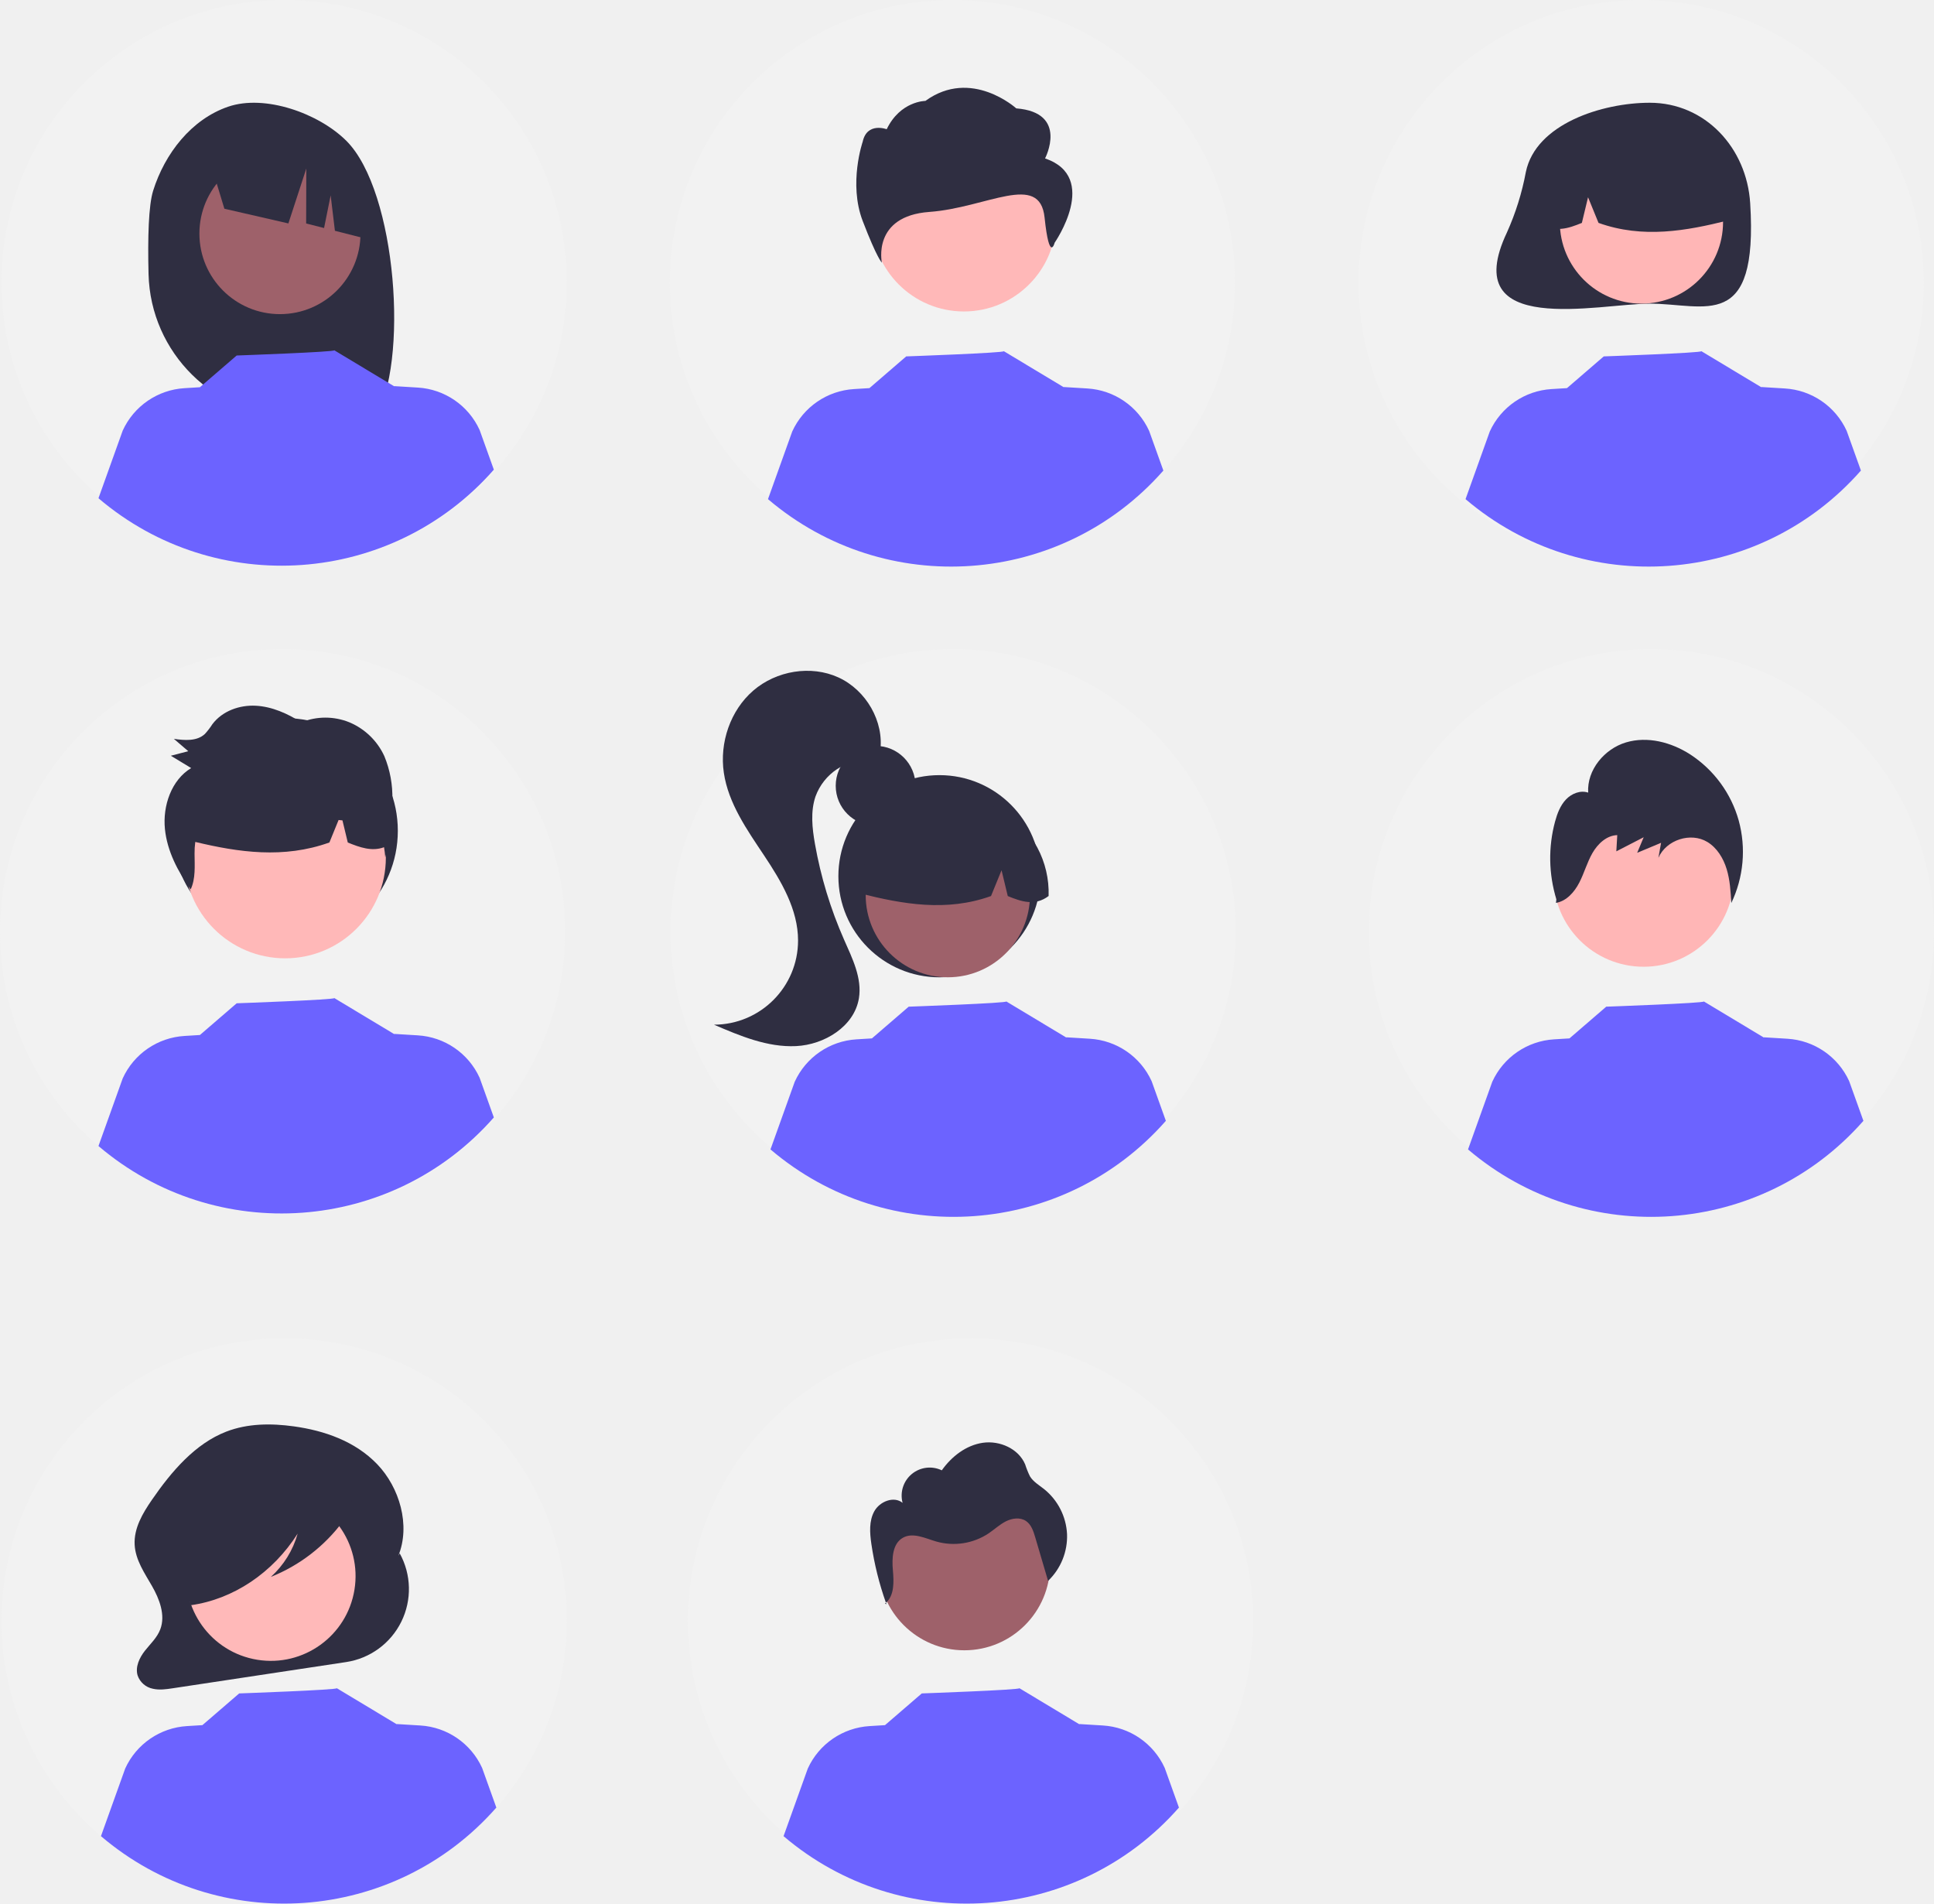
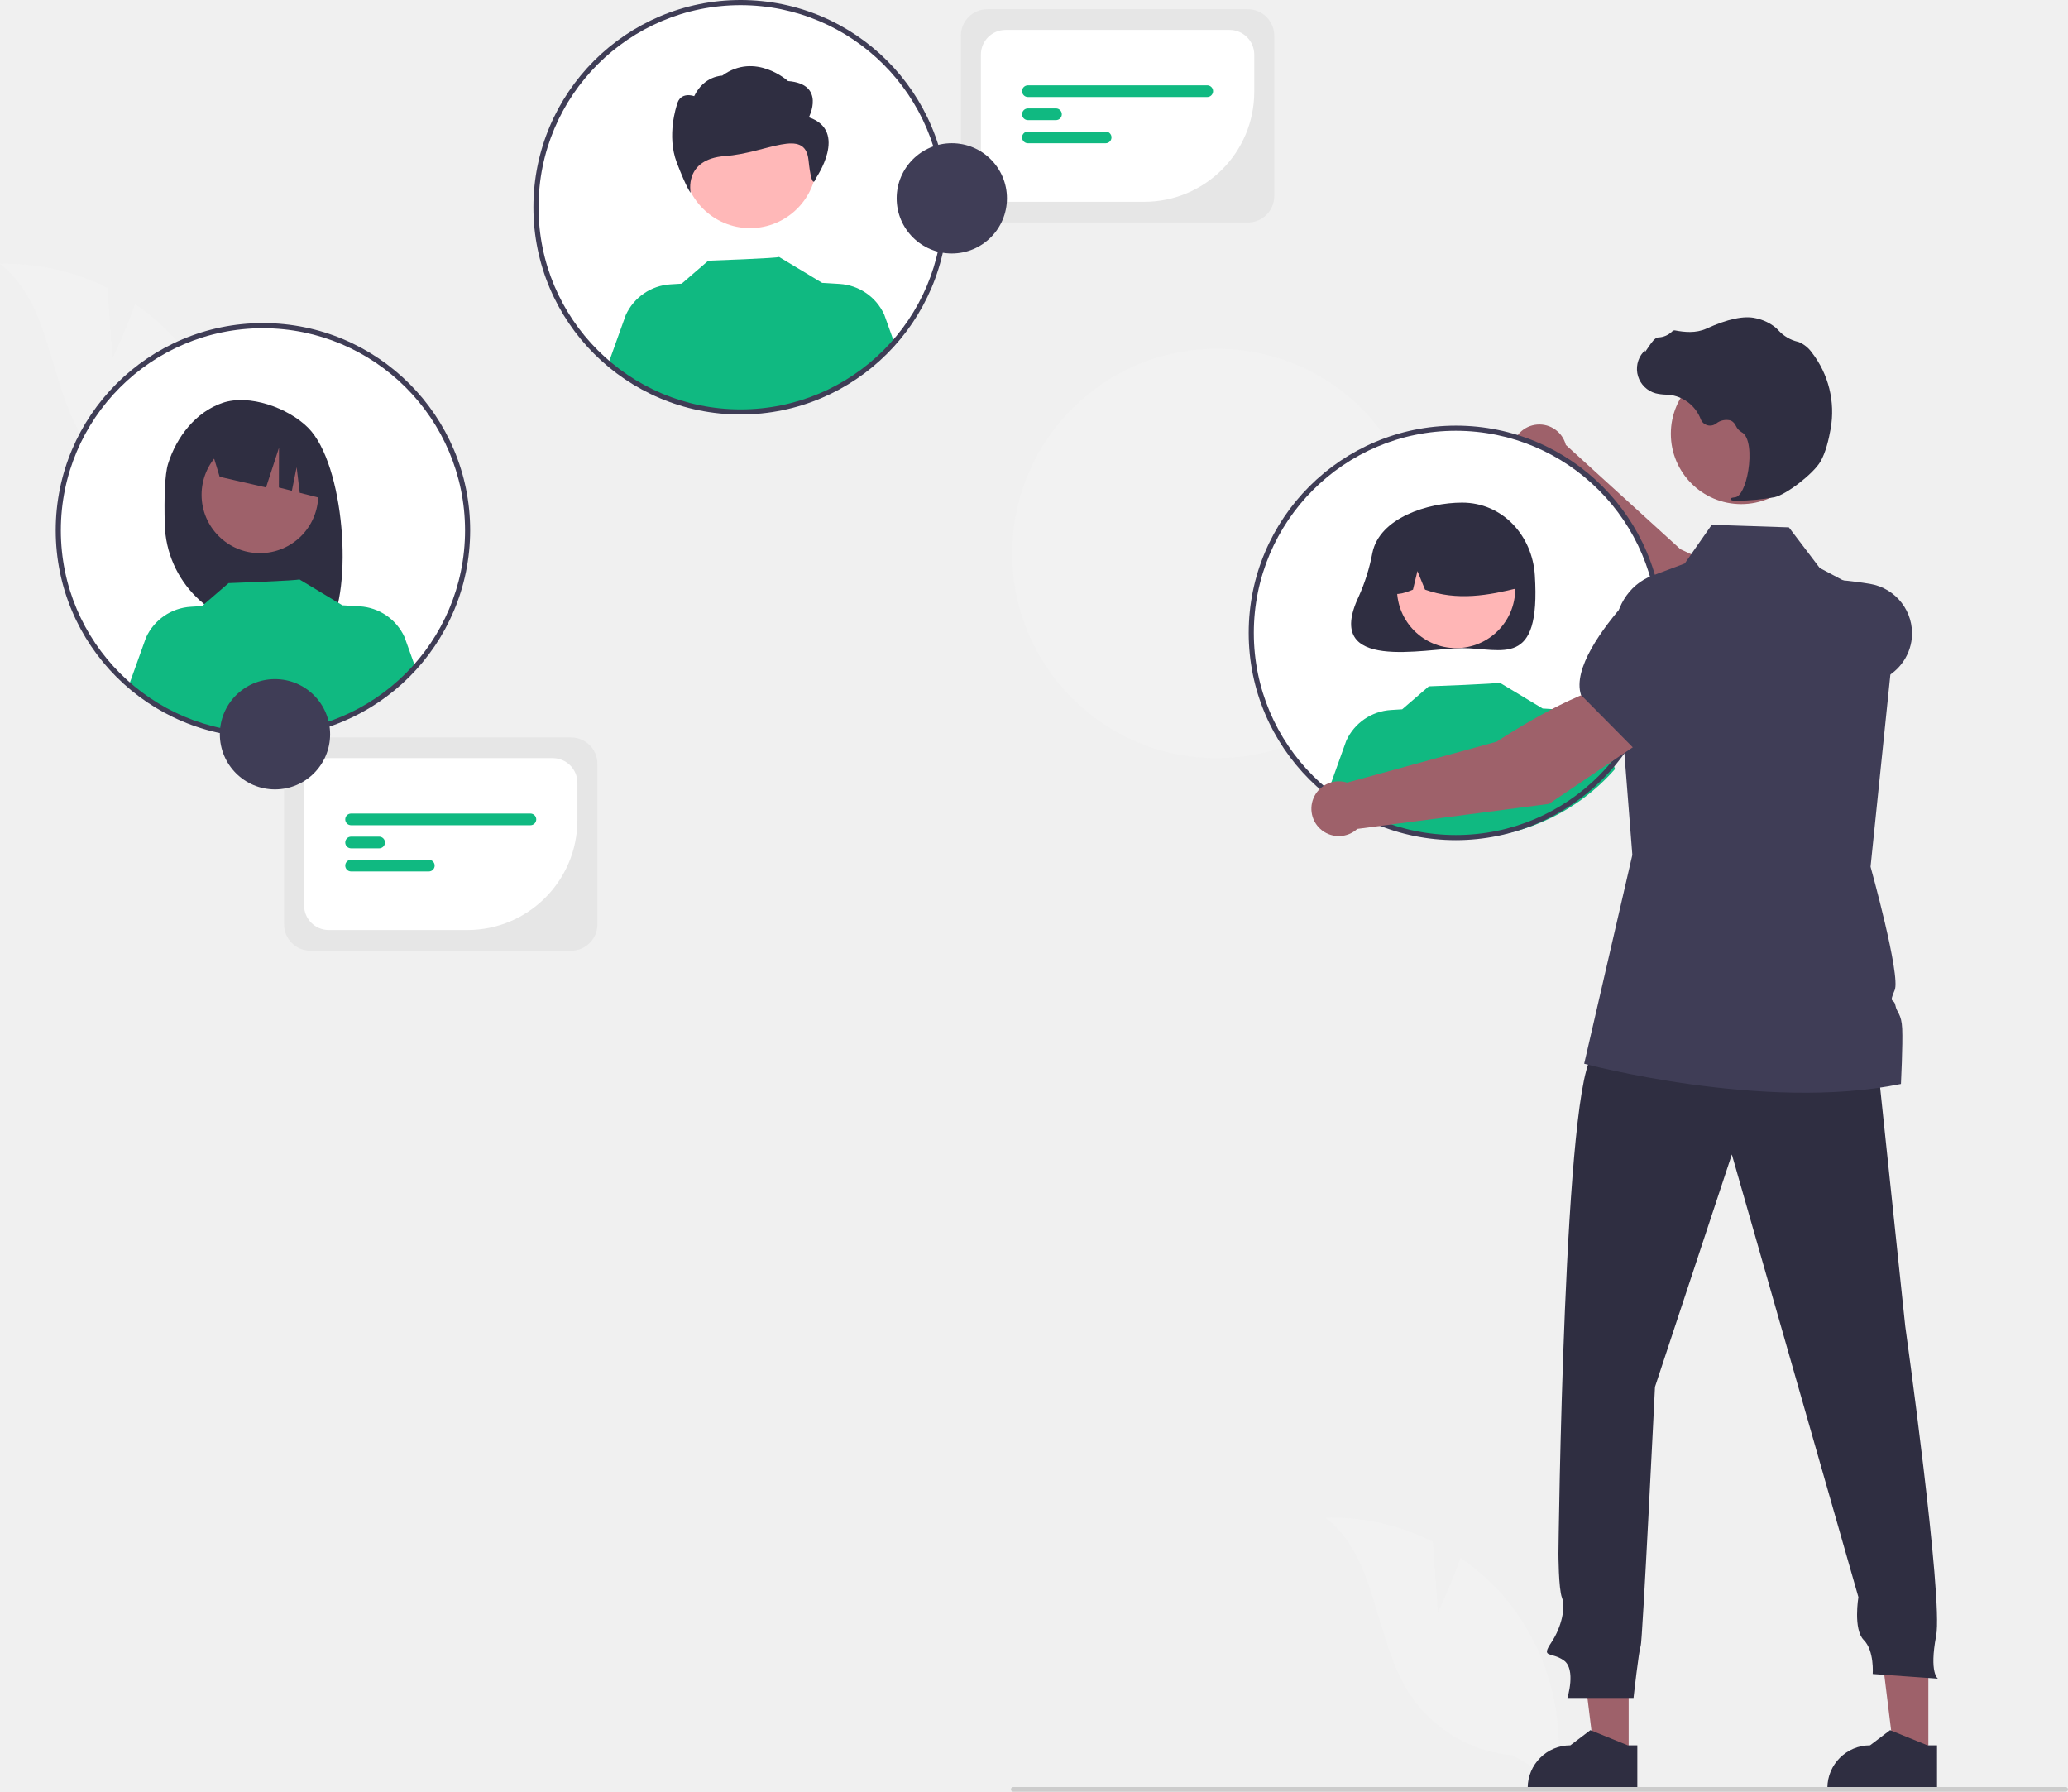
- <svg xmlns="http://www.w3.org/2000/svg" data-name="Layer 1" viewBox="0 0 776.32 764.051">
-   <circle cx="113.44" cy="373.971" r="113.44" fill="#f2f2f2" />
-   <circle cx="114.454" cy="333.464" r="45.236" fill="#2f2e41" />
-   <path d="M439.335,181.616a113.44,113.44,0,1,1-113.239-113.641A113.147,113.147,0,0,1,439.335,181.616Z" transform="translate(-211.84 -67.97468)" fill="#f2f2f2" />
-   <circle cx="382.63" cy="373.971" r="113.44" fill="#f2f2f2" />
-   <circle cx="382.3" cy="113.44" r="113.44" fill="#f2f2f2" />
-   <circle cx="658.78" cy="113.44" r="113.44" fill="#f2f2f2" />
-   <circle cx="662.88" cy="373.971" r="113.44" fill="#f2f2f2" />
-   <path d="M439.335,718.585a113.44,113.44,0,1,1-113.44-113.44A112.938,112.938,0,0,1,439.335,718.585Z" transform="translate(-211.84 -67.97468)" fill="#f2f2f2" />
-   <circle cx="389.59" cy="650.611" r="113.44" fill="#f2f2f2" />
-   <path d="M273.316,144.513c4.691-14.949,15.357-28.66,30.109-33.713,14.753-5.054,36.355,2.645,47.445,13.698,20.287,20.219,25.238,89.677,11.3,111.627-2.772-.147-12.339-.255-15.145-.36L343.057,222.534v13.099q-6.705-.207-13.516-.286A58.821,58.821,0,0,1,271.467,177.977C271.104,163.418,271.468,150.404,273.316,144.513Z" transform="translate(-211.84 -67.97468)" fill="#2f2e41" />
-   <circle cx="112.372" cy="93.753" r="32.33" fill="#9e616a" />
-   <path d="M296.311,133.335l37.224-18.639,0,0a46.787,46.787,0,0,1,27.403,38.764l.928,11.114-15.588-3.968-1.708-14.211-2.647,13.103-7.194-1.83.068-22.063-7.198,22.047-25.693-5.903Z" transform="translate(-211.84 -67.97468)" fill="#2f2e41" />
-   <circle cx="351.479" cy="315.388" r="16.016" fill="#2f2e41" />
-   <circle cx="377.104" cy="351.691" r="40.573" fill="#2f2e41" />
-   <circle cx="380.462" cy="359.284" r="32.97" fill="#9e616a" />
-   <path d="M614.692,393.65A37.767,37.767,0,0,0,557.273,426.61c16.8,4.218,34.45,7.446,52.366,1.009l4.231-10.355,2.494,10.363c5.456,2.23,10.926,4.117,16.396-.022A38.562,38.562,0,0,0,614.692,393.65Z" transform="translate(-211.84 -67.97468)" fill="#2f2e41" />
-   <path d="M548.407,339.886c-11.075-5.078-24.971-2.695-34.192,5.267-9.222,7.963-13.606,20.922-11.825,32.975,1.816,12.296,9.291,22.884,16.181,33.228,6.89,10.344,13.622,21.679,13.614,34.108a33.811,33.811,0,0,1-33.744,33.79c10.507,4.523,21.473,9.135,32.899,8.599,11.426-.536,23.403-7.882,25.267-19.168,1.343-8.132-2.647-16.062-5.974-23.602a166.953,166.953,0,0,1-11.668-38.409c-1.111-6.312-1.835-12.949.223-19.019a22.333,22.333,0,0,1,22.186-14.655l3.775-3.397C566.828,357.536,559.482,344.964,548.407,339.886Z" transform="translate(-211.84 -67.97468)" fill="#2f2e41" />
-   <path d="M824.323,137.043a106.585,106.585,0,0,1-7.605,24.271c-20.011,42.333,36.976,28.535,57.342,28.535,22.267,0,43.571,11.709,40.317-40.317-1.39-22.223-18.051-40.317-40.317-40.317C855.041,109.215,828.3,117.668,824.323,137.043Z" transform="translate(-211.84 -67.97468)" fill="#2f2e41" />
-   <circle cx="658.884" cy="89.102" r="32.762" fill="#ffb6b6" />
-   <path d="M848.475,123.68a37.528,37.528,0,0,1,57.056,32.752c-16.694,4.191-34.232,7.399-52.035,1.003l-4.204-10.29-2.479,10.297c-5.422,2.216-10.857,4.091-16.293-.021A38.318,38.318,0,0,1,848.475,123.68Z" transform="translate(-211.84 -67.97468)" fill="#2f2e41" />
-   <circle cx="114.472" cy="344.231" r="40.411" fill="#ffb8b8" />
-   <circle id="bf829f4c-57e2-46a5-971d-584c2690be65" data-name="ab6171fa-7d69-4734-b81c-8dff60f9761b" cx="387.093" cy="627.963" r="34.415" fill="#9e616a" />
-   <circle cx="386.924" cy="88.021" r="36.991" fill="#ffb8b8" />
-   <path id="bd502a69-4a38-4003-a7a1-fa248c8198be-746" data-name="bf427902-b9bf-4946-b5d7-5c1c7e04535e" d="M631.333,131.559s9.631-18.412-11.558-20.086c0,0-18.064-16.386-36.475-2.996,0,0-10.043,0-15.535,11.365,0,0-7.899-2.996-9.634,5.021,0,0-5.78,16.738,0,31.802s7.699,16.738,7.699,16.738-4.055-18.694,19.062-20.368,44.325-16.156,46.251,2.256,4.044,10.094,4.044,10.094S653.485,139.091,631.333,131.559Z" transform="translate(-211.84 -67.97468)" fill="#2f2e41" />
-   <circle cx="659.749" cy="351.812" r="36.211" fill="#ffb6b6" />
-   <path d="M372.289,691.442v-0l-.561,1.012c4.996-12.313.453-27.485-8.459-36.769-8.912-9.284-21.302-13.529-33.502-15.212-9.057-1.25-18.457-1.214-27.069,2.104-12.471,4.804-21.998,15.925-29.953,27.494-3.639,5.291-7.216,11.324-6.854,17.938.337,6.138,3.98,11.346,6.963,16.553,2.984,5.207,5.475,11.668,3.334,17.351-1.276,3.387-3.973,5.826-6.161,8.597s-3.988,6.515-2.931,9.991a8.152,8.152,0,0,0,6.073,5.278c2.645.616,5.39.214,8.069-.191L350.777,735.08A29.637,29.637,0,0,0,372.289,691.442Z" transform="translate(-211.84 -67.97468)" fill="#2f2e41" />
-   <circle cx="320.565" cy="700.596" r="33.999" transform="translate(-634.1737 836.8236) rotate(-80.78253)" fill="#ffb9b9" />
-   <path d="M411.075,793.485a113.4,113.4,0,0,1-158.71,11.47l9.73-27.15a29.197,29.197,0,0,1,24.8-17.03l6.19-.38,14.76-12.73s39.77-1.42,39.18-2.1l24.09,14.49-.02-.1,9.47.58a29.184,29.184,0,0,1,24.8,17.03Z" transform="translate(-211.84 -67.97468)" fill="#6c63ff" />
-   <path d="M685.075,793.485a113.4,113.4,0,0,1-158.71,11.47l9.73-27.15a29.197,29.197,0,0,1,24.8-17.03l6.19-.38,14.76-12.73s39.77-1.42,39.18-2.1l24.09,14.49-.02-.1,9.47.58a29.184,29.184,0,0,1,24.8,17.03Z" transform="translate(-211.84 -67.97468)" fill="#6c63ff" />
-   <path d="M352.814,669.041c-.878-4.643-5.613-6.766-9.67-7.795a93.151,93.151,0,0,0-36.036-1.979c-8.767,1.25-17.742,4.007-24.103,10.85a32.417,32.417,0,0,0-8.197,20.877,24.861,24.861,0,0,0,2.976,13.263c2.289,3.875,6.191,6.685,10.219,6.586l.408,1.419c17.07-2.378,32.926-12.999,42.913-28.744a36.825,36.825,0,0,1-10.759,17.38,67.034,67.034,0,0,0,28.937-22.302C351.521,675.915,353.481,672.573,352.814,669.041Z" transform="translate(-211.84 -67.97468)" fill="#2f2e41" />
-   <path d="M410.075,516.485a113.4,113.4,0,0,1-158.71,11.47l9.73-27.15a29.197,29.197,0,0,1,24.8-17.03l6.19-.38,14.76-12.73s39.77-1.42,39.18-2.1l24.09,14.49-.02-.1,9.47.58a29.184,29.184,0,0,1,24.8,17.03Z" transform="translate(-211.84 -67.97468)" fill="#6c63ff" />
-   <path d="M679.825,517.845a113.4,113.4,0,0,1-158.71,11.47l9.73-27.15a29.197,29.197,0,0,1,24.8-17.03l6.19-.38,14.76-12.73s39.77-1.42,39.18-2.1l24.09,14.49-.02-.1,9.47.58a29.184,29.184,0,0,1,24.8,17.03Z" transform="translate(-211.84 -67.97468)" fill="#6c63ff" />
-   <path d="M959.825,517.845a113.4,113.4,0,0,1-158.71,11.47l9.73-27.15a29.197,29.197,0,0,1,24.8-17.03l6.19-.38,14.76-12.73s39.77-1.42,39.18-2.1l24.09,14.49-.02-.1,9.47.58a29.184,29.184,0,0,1,24.8,17.03Z" transform="translate(-211.84 -67.97468)" fill="#6c63ff" />
-   <path d="M410.075,256.485a113.4,113.4,0,0,1-158.71,11.47l9.73-27.15a29.197,29.197,0,0,1,24.8-17.03l6.19-.38,14.76-12.73s39.77-1.42,39.18-2.1l24.09,14.49-.02-.1,9.47.58a29.184,29.184,0,0,1,24.8,17.03Z" transform="translate(-211.84 -67.97468)" fill="#6c63ff" />
-   <path d="M678.825,256.845a113.4,113.4,0,0,1-158.71,11.47l9.73-27.15a29.197,29.197,0,0,1,24.8-17.03l6.19-.38,14.76-12.73s39.77-1.42,39.18-2.1l24.09,14.49-.02-.1,9.47.58a29.184,29.184,0,0,1,24.8,17.03Z" transform="translate(-211.84 -67.97468)" fill="#6c63ff" />
-   <path d="M958.825,256.845a113.4,113.4,0,0,1-158.71,11.47l9.73-27.15a29.197,29.197,0,0,1,24.8-17.03l6.19-.38,14.76-12.73s39.77-1.42,39.18-2.1l24.09,14.49-.02-.1,9.47.58a29.184,29.184,0,0,1,24.8,17.03Z" transform="translate(-211.84 -67.97468)" fill="#6c63ff" />
-   <path d="M909.78,397.329A46.687,46.687,0,0,0,890.228,370.728c-7.602-4.863-17.089-7.345-25.702-4.774s-15.743,11.024-15.18,20.156c-3.109-1.058-6.643.35-8.919,2.754-2.276,2.405-3.499,5.64-4.376,8.86a56.325,56.325,0,0,0,.528,31.19l-.171,1.455c4.202-.695,7.389-4.3,9.371-8.142s3.122-8.103,5.271-11.85c2.148-3.747,5.715-7.09,9.97-7.207l-.375,6.505q5.492-2.829,10.983-5.659-1.306,3.125-2.612,6.249,4.796-2.005,9.592-4.009-.536,3.005-1.072,6.009c3.171-7.217,12.977-10.388,19.648-6.353,3.874,2.344,6.416,6.52,7.753,10.906s1.601,9.026,1.857,13.611A47.6,47.6,0,0,0,909.78,397.329Z" transform="translate(-211.84 -67.97468)" fill="#2f2e41" />
-   <path d="M567.663,711.848c-.068-.188-.129-.379-.196-.567-.133.117-.259.237-.403.346Z" transform="translate(-211.84 -67.97468)" fill="#2f2e41" />
-   <path d="M640.158,683.694a24.742,24.742,0,0,0-9.239-18.059c-2.006-1.586-4.326-2.926-5.654-5.111a34.966,34.966,0,0,1-1.921-4.79c-2.642-6.288-10.171-9.63-16.925-8.678s-12.599,5.495-16.536,11.065a11.255,11.255,0,0,0-15.74,13.046c-3.498-2.818-9.155-.564-11.338,3.361-2.183,3.925-1.837,8.728-1.188,13.172a124.459,124.459,0,0,0,5.849,23.58c3.406-2.999,3.196-8.46,2.78-13.077-.432-4.796-.173-10.652,4.021-13.019,4.052-2.287,8.97.224,13.438,1.522a25.396,25.396,0,0,0,21.008-3.304c2.327-1.575,4.399-3.547,6.908-4.813s5.702-1.705,8.037-.143c2.133,1.427,3.001,4.087,3.726,6.549q2.58,8.75,5.161,17.501A24.742,24.742,0,0,0,640.158,683.694Z" transform="translate(-211.84 -67.97468)" fill="#2f2e41" />
-   <path d="M368.947,398.033a89.422,89.422,0,0,0,.389-9.077,42.726,42.726,0,0,0-3.223-17.495,26.883,26.883,0,0,0-14.066-13.589,25.665,25.665,0,0,0-19.243.017c-5.57-3.519-11.759-6.309-18.276-6.654-6.518-.346-13.409,2.072-17.425,7.395a28.44,28.44,0,0,1-3.044,3.955c-3.229,2.99-8.135,2.559-12.426,1.947q2.887,2.474,5.776,4.949-3.495.913-6.99,1.826,4.079,2.474,8.157,4.947c-7.893,4.738-11.481,15.078-10.533,24.47.897,8.892,5.189,17.022,10.321,24.249,2.047-4.32,1.606-9.489,1.572-14.354a32.487,32.487,0,0,1,.288-4.72c17.343,4.157,35.464,6.825,53.84.223l3.688-9.026c.518.053,1.035.103,1.553.158l2.137,8.876c4.844,1.98,9.698,3.71,14.554,1.892.236,1.371.379,2.77.488,4.115.417-1.609.778-3.229,1.104-4.856a14.359,14.359,0,0,0,1.839-1.175A39.512,39.512,0,0,0,368.947,398.033Z" transform="translate(-211.84 -67.97468)" fill="#2f2e41" />
+ <svg xmlns="http://www.w3.org/2000/svg" data-name="Layer 1" viewBox="0 0 806.632 698.766">
+   <path d="M751.146,316.606a79.828,79.828,0,1,1-79.686-79.969A79.621,79.621,0,0,1,751.146,316.606Z" transform="translate(-196.6841 -100.6171)" fill="#f2f2f2" />
+   <path d="M884.005,363.14l11.224-21.432c-10.065-12.154-43.088-26.896-43.088-26.896l-44.695-40.681a10.681,10.681,0,1,0-13.118,13.021l48.286,57.911Z" transform="translate(-196.6841 -100.6171)" fill="#9e616a" />
+   <path d="M878.568,361.661l15.849,5.046a54.393,54.393,0,0,0,35.295-.786h0a19.641,19.641,0,0,0,12.685-16.399h0a19.595,19.595,0,0,0-16.312-21.205c-14.863-2.443-34.014-3.647-40.846,4.483l-.069.082Z" transform="translate(-196.6841 -100.6171)" fill="#3f3d56" />
+   <circle cx="567.886" cy="246.828" r="79.828" fill="#fff" />
+   <path d="M731.991,316.22a75.004,75.004,0,0,1-5.351,17.08C712.558,363.09,752.66,353.38,766.991,353.38c15.669,0,30.661,8.239,28.371-28.371-.978-15.638-12.702-28.371-28.371-28.371C753.607,296.638,734.79,302.586,731.991,316.22Z" transform="translate(-196.6841 -100.6171)" fill="#2f2e41" />
+   <circle cx="567.96" cy="229.701" r="23.055" fill="#ffb6b6" />
+   <path d="M748.987,306.817a26.409,26.409,0,0,1,40.15,23.048c-11.748,2.949-24.089,5.207-36.617.705l-2.959-7.241-1.744,7.246c-3.815,1.559-7.64,2.879-11.465-.015A26.965,26.965,0,0,1,748.987,306.817Z" transform="translate(-196.6841 -100.6171)" fill="#2f2e41" />
+   <path d="M826.64,400.525a79.8,79.8,0,0,1-111.684,8.071l6.847-19.105a20.546,20.546,0,0,1,17.452-11.984l4.356-.267,10.387-8.958s27.986-.999,27.571-1.478l16.952,10.197-.014-.07,6.664.408a20.537,20.537,0,0,1,17.452,11.984Z" transform="translate(-196.6841 -100.6171)" fill="#10b981" />
+   <path d="M757.567,729.462,755.583,701.874a89.244,89.244,0,0,0-41.899-9.396c20.432,15.793,18.795,47.358,32.945,68.96A53.681,53.681,0,0,0,786.657,785.159l17.004,9.783a89.952,89.952,0,0,0-20.944-72.346,86.888,86.888,0,0,0-16.368-14.395C762.632,718.871,757.567,729.462,757.567,729.462Z" transform="translate(-196.6841 -100.6171)" fill="#f2f2f2" />
+   <path d="M240.567,240.462,238.583,212.874a89.244,89.244,0,0,0-41.899-9.396c20.432,15.793,18.795,47.358,32.945,68.96A53.681,53.681,0,0,0,269.657,296.159l17.004,9.783a89.952,89.952,0,0,0-20.944-72.346,86.888,86.888,0,0,0-16.368-14.395C245.632,229.871,240.567,240.462,240.567,240.462Z" transform="translate(-196.6841 -100.6171)" fill="#f2f2f2" />
+   <polygon points="635.268 684.997 622.004 684.996 615.694 633.837 635.27 633.837 635.268 684.997" fill="#9e616a" />
+   <path d="M835.334,798.471l-42.768-.002v-.541a16.647,16.647,0,0,1,16.646-16.646h.001l7.812-5.927,14.576,5.928,3.733 0Z" transform="translate(-196.6841 -100.6171)" fill="#2f2e41" />
+   <polygon points="752.165 684.997 738.902 684.996 732.592 633.837 752.168 633.837 752.165 684.997" fill="#9e616a" />
+   <path d="M952.232,798.471l-42.768-.002v-.541a16.647,16.647,0,0,1,16.646-16.646h.001L933.924,775.356l14.576,5.928,3.733 0Z" transform="translate(-196.6841 -100.6171)" fill="#2f2e41" />
+   <path d="M928.676,511.803,939.832,617.784s14.851,106.117,12.062,120.759.697,16.734.697,16.734L927.143,753.464s.697-9.064-3.486-13.248-2.092-16.734-2.092-16.734L872.2,550.848,842.218,641.49s-4.881,99.706-5.578,101.1-2.789,20.22-2.789,20.22h-25.798s3.486-11.156-1.395-14.642-9.064-.697-4.881-6.972,5.578-13.945,4.183-17.431-1.395-17.431-1.395-17.431,2.092-188.255,13.945-194.53S928.676,511.803,928.676,511.803Z" transform="translate(-196.6841 -100.6171)" fill="#2f2e41" />
+   <circle cx="679.16" cy="169.163" r="27.439" fill="#9e616a" />
+   <path d="M938.159,523.354c-53.139,10.974-123.558-7.893-123.558-7.893l18.785-81.43-6.679-85.218c-.816-10.421,5.12-20.19,14.354-23.651l12.75-4.776,10.539-15.088,30.103.988,12.034,15.84,9.497,5.038,20.589,10.92.091.045v.045L930.203,400.847l-3.897,37.788s11.835,42.5,9.406,48.136c-2.429,5.627-.317,2.909.272,5.917.589,3.009,2.392,3.199,2.664,9.125C938.929,507.731,938.159,523.354,938.159,523.354Z" transform="translate(-196.6841 -100.6171)" fill="#3f3d56" />
+   <path d="M1002.397,799.383H591.925a.919.919,0,0,1,0-1.839h410.471a.919.919,0,0,1,0,1.839Z" transform="translate(-196.6841 -100.6171)" fill="#ccc" />
+   <path d="M874.51,295.901a84.515,84.515,0,0,0,14.346-1.375c4.687-1.08,15.027-9.076,17.846-13.799h0c2.094-3.51,3.35-8.938,4.036-12.874a37.779,37.779,0,0,0-7.379-29.811,11.936,11.936,0,0,0-4.926-3.989c-.174-.063-.354-.118-.534-.165a14.726,14.726,0,0,1-7.44-4.342,12.147,12.147,0,0,0-1.25-1.221,18.14,18.14,0,0,0-7.664-3.604c-4.529-1.088-11.006.275-19.253,4.054-4.143,1.899-8.742,1.369-12.286.695a1.154,1.154,0,0,0-1.076.4,8.144,8.144,0,0,1-5.476,2.349c-1.258.088-2.535,1.866-4.074,4.182-.349.526-.757,1.139-1.052,1.514l-.059-.703-.692.804a9.883,9.883,0,0,0,4.876,15.981,19.272,19.272,0,0,0,3.891.517c.795.051,1.617.104,2.407.22a14.9,14.9,0,0,1,11.318,9.38,3.897,3.897,0,0,0,5.928,1.739,6.438,6.438,0,0,1,5.837-1.219,4.274,4.274,0,0,1,1.944,2.093,5.57,5.57,0,0,0,2.176,2.41c3.235,1.564,3.644,8.85,2.654,14.959-.954,5.888-3.03,10.184-5.047,10.445-1.553.201-1.729.317-1.834.595l-.094.249.181.226A6.364,6.364,0,0,0,874.51,295.901Z" transform="translate(-196.6841 -100.6171)" fill="#2f2e41" />
+   <path d="M764.57,428.272A80.828,80.828,0,1,1,845.398,347.445,80.919,80.919,0,0,1,764.57,428.272Zm0-159.655A78.828,78.828,0,1,0,843.398,347.445,78.917,78.917,0,0,0,764.57,268.617Z" transform="translate(-196.6841 -100.6171)" fill="#3f3d56" />
+   <circle cx="288.886" cy="80.828" r="79.828" fill="#fff" />
+   <circle cx="292.581" cy="62.94" r="26.03" fill="#ffb8b8" />
+   <path id="f183d98d-beca-4def-af6d-fbe16b93cf6a-911" data-name="bf427902-b9bf-4946-b5d7-5c1c7e04535e" d="M512.184,146.361s6.777-12.956-8.133-14.134c0,0-12.711-11.531-25.668-2.108,0,0-7.067,0-10.932,7.997,0,0-5.558-2.108-6.78,3.534,0,0-4.067,11.779,0,22.379s5.418,11.779,5.418,11.779-2.854-13.155,13.414-14.333,31.191-11.369,32.547,1.588,2.846,7.103,2.846,7.103S527.772,151.661,512.184,146.361Z" transform="translate(-196.6841 -100.6171)" fill="#2f2e41" />
+   <path d="M545.604,234.525a79.8,79.8,0,0,1-111.684,8.071l6.847-19.105a20.546,20.546,0,0,1,17.452-11.984l4.356-.267,10.387-8.958s27.986-.999,27.571-1.478l16.952,10.197-.014-.07,6.664.408a20.537,20.537,0,0,1,17.452,11.984Z" transform="translate(-196.6841 -100.6171)" fill="#10b981" />
+   <path d="M485.57,262.272A80.828,80.828,0,1,1,566.398,181.445,80.919,80.919,0,0,1,485.57,262.272Zm0-159.655A78.828,78.828,0,1,0,564.398,181.445,78.917,78.917,0,0,0,485.57,102.617Z" transform="translate(-196.6841 -100.6171)" fill="#3f3d56" />
+   <circle cx="102.563" cy="206.828" r="79.828" fill="#fff" />
+   <path d="M262.248,281.477c3.301-10.52,10.807-20.168,21.188-23.724,10.382-3.556,25.583,1.861,33.387,9.639,14.276,14.228,17.76,63.106,7.952,78.552-1.951-.103-8.683-.18-10.657-.254l-2.793-9.31v9.218q-4.719-.146-9.511-.201a41.393,41.393,0,0,1-40.867-40.371C260.691,294.78,260.947,285.622,262.248,281.477Z" transform="translate(-196.6841 -100.6171)" fill="#2f2e41" />
+   <circle cx="101.379" cy="192.974" r="22.75" fill="#9e616a" />
+   <path d="M278.429,273.611l26.195-13.116h0a32.924,32.924,0,0,1,19.284,27.278l.653,7.821-10.969-2.792-1.202-10-1.863,9.22-5.062-1.288.048-15.526L300.447,290.722l-18.08-4.154Z" transform="translate(-196.6841 -100.6171)" fill="#2f2e41" />
+   <path d="M358.484,360.271a79.8,79.8,0,0,1-111.684,8.071l6.847-19.105a20.546,20.546,0,0,1,17.452-11.984l4.356-.267,10.387-8.958s27.986-.999,27.571-1.478l16.952,10.197-.014-.07,6.664.408a20.537,20.537,0,0,1,17.452,11.984Z" transform="translate(-196.6841 -100.6171)" fill="#10b981" />
+   <path d="M299.247,388.272a80.828,80.828,0,1,1,80.828-80.828A80.919,80.919,0,0,1,299.247,388.272Zm0-159.655a78.828,78.828,0,1,0,78.828,78.828A78.917,78.917,0,0,0,299.247,228.617Z" transform="translate(-196.6841 -100.6171)" fill="#3f3d56" />
+   <path d="M838.297,388.858l-12.085-20.959c-15.655,1.989-45.793,21.978-45.793,21.978l-58.294,15.95a10.681,10.681,0,1,0,3.968,18.052l74.767-9.753Z" transform="translate(-196.6841 -100.6171)" fill="#9e616a" />
+   <path d="M834.136,392.657l27.057-22.663,3.936-18.242a19.641,19.641,0,0,0-7.052-19.496h0a19.595,19.595,0,0,0-26.644,2.415c-10.024,11.242-21.3,26.768-18.094,36.893l.032.103Z" transform="translate(-196.6841 -100.6171)" fill="#3f3d56" />
+   <path d="M419.43,471.387H317.765a10.288,10.288,0,0,1-10.277-10.277V398.494a10.288,10.288,0,0,1,10.277-10.277H419.43a10.288,10.288,0,0,1,10.277,10.277v62.616A10.288,10.288,0,0,1,419.43,471.387Z" transform="translate(-196.6841 -100.6171)" fill="#e6e6e6" />
+   <path d="M379.037,463.322H324.912a9.636,9.636,0,0,1-9.625-9.625v-47.79a9.636,9.636,0,0,1,9.625-9.625h87.373a9.635,9.635,0,0,1,9.625,9.625v14.543A42.92,42.92,0,0,1,379.037,463.322Z" transform="translate(-196.6841 -100.6171)" fill="#fff" />
+   <path d="M403.568,422.451H333.628a2.281,2.281,0,1,1,0-4.562h69.941a2.281,2.281,0,1,1,0,4.562Z" transform="translate(-196.6841 -100.6171)" fill="#10b981" />
+   <path d="M344.568,431.465H333.628a2.281,2.281,0,0,1,0-4.562h10.941a2.281,2.281,0,1,1,0,4.562Z" transform="translate(-196.6841 -100.6171)" fill="#10b981" />
+   <path d="M363.945,440.478H333.628a2.281,2.281,0,0,1,0-4.562h30.318a2.281,2.281,0,0,1,0,4.562Z" transform="translate(-196.6841 -100.6171)" fill="#10b981" />
+   <circle cx="107.257" cy="286.353" r="21.506" fill="#3f3d56" />
+   <path d="M683.43,187.387H581.765a10.288,10.288,0,0,1-10.277-10.277V114.494a10.288,10.288,0,0,1,10.277-10.277H683.43a10.288,10.288,0,0,1,10.277,10.277v62.616A10.288,10.288,0,0,1,683.43,187.387Z" transform="translate(-196.6841 -100.6171)" fill="#e6e6e6" />
+   <path d="M643.037,179.322H588.912a9.636,9.636,0,0,1-9.625-9.625v-47.79a9.636,9.636,0,0,1,9.625-9.625h87.373a9.635,9.635,0,0,1,9.625,9.625v14.543A42.92,42.92,0,0,1,643.037,179.322Z" transform="translate(-196.6841 -100.6171)" fill="#fff" />
+   <path d="M667.568,138.451H597.628a2.281,2.281,0,1,1,0-4.562h69.941a2.281,2.281,0,1,1,0,4.562Z" transform="translate(-196.6841 -100.6171)" fill="#10b981" />
+   <path d="M608.568,147.465H597.628a2.281,2.281,0,1,1,0-4.562h10.941a2.281,2.281,0,1,1,0,4.562Z" transform="translate(-196.6841 -100.6171)" fill="#10b981" />
+   <path d="M627.945,156.478H597.628a2.281,2.281,0,0,1,0-4.562h30.318a2.281,2.281,0,0,1,0,4.562Z" transform="translate(-196.6841 -100.6171)" fill="#10b981" />
+   <circle cx="371.257" cy="77.353" r="21.506" fill="#3f3d56" />
</svg>
